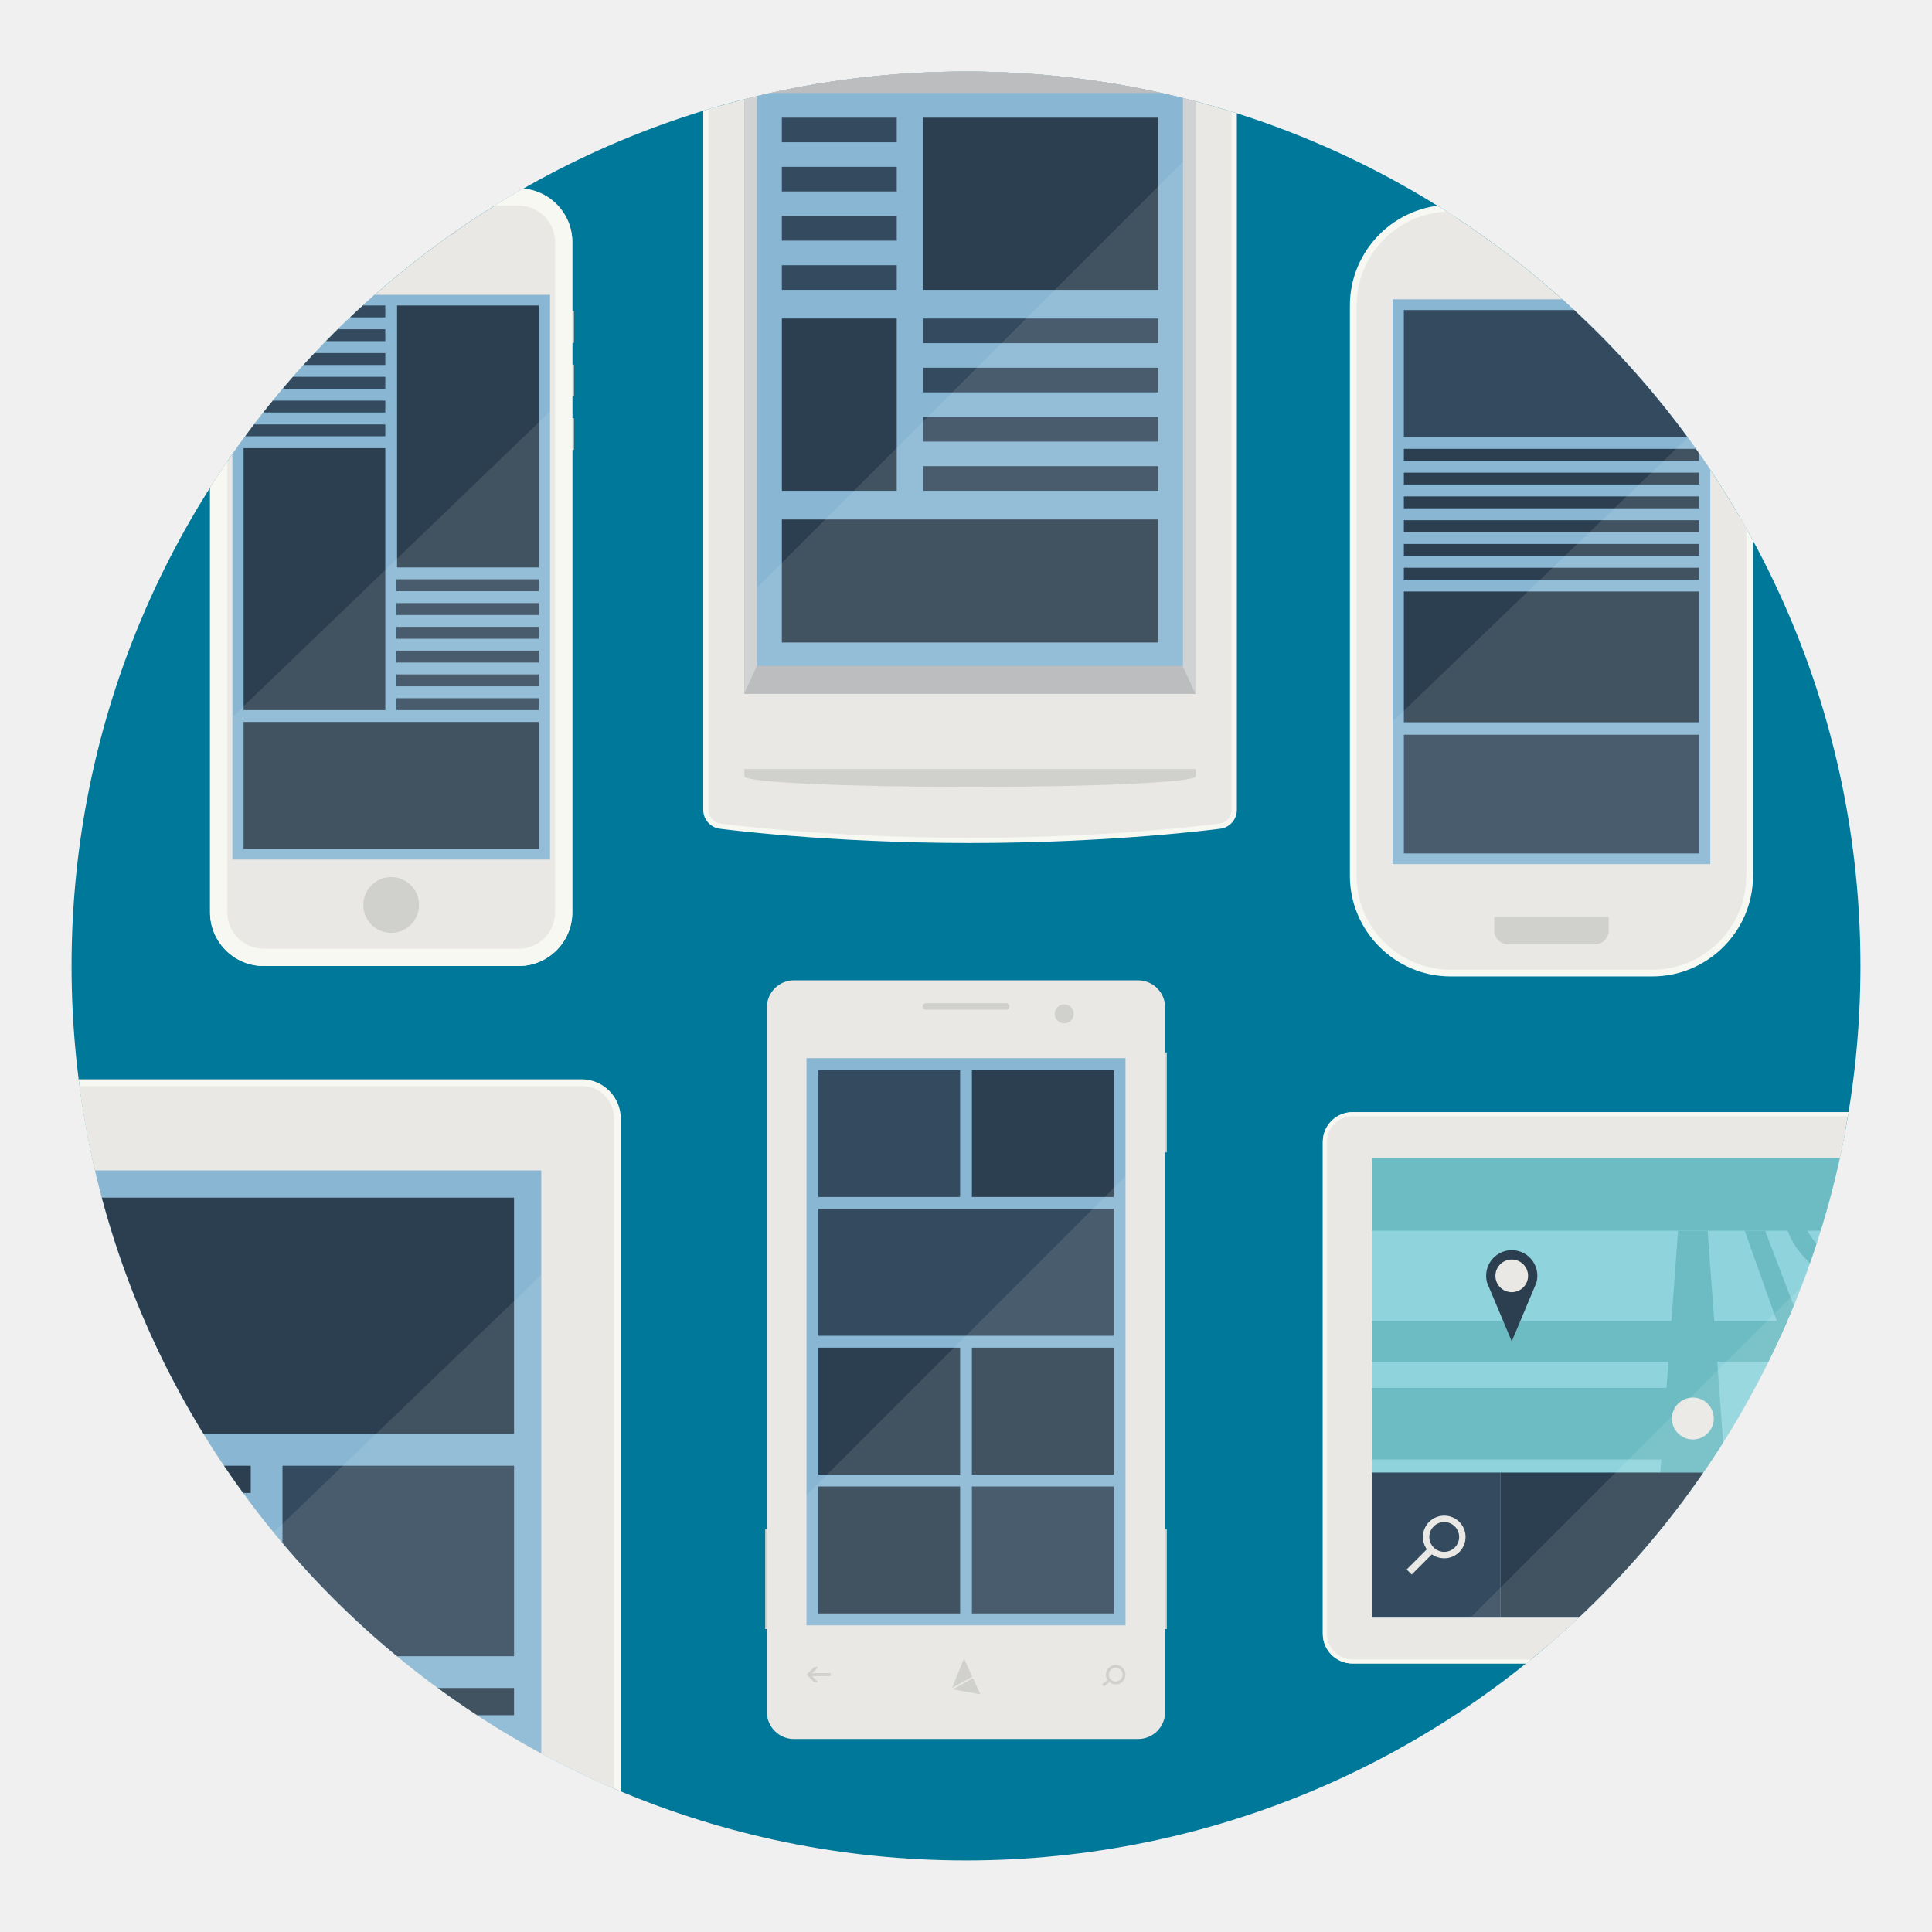
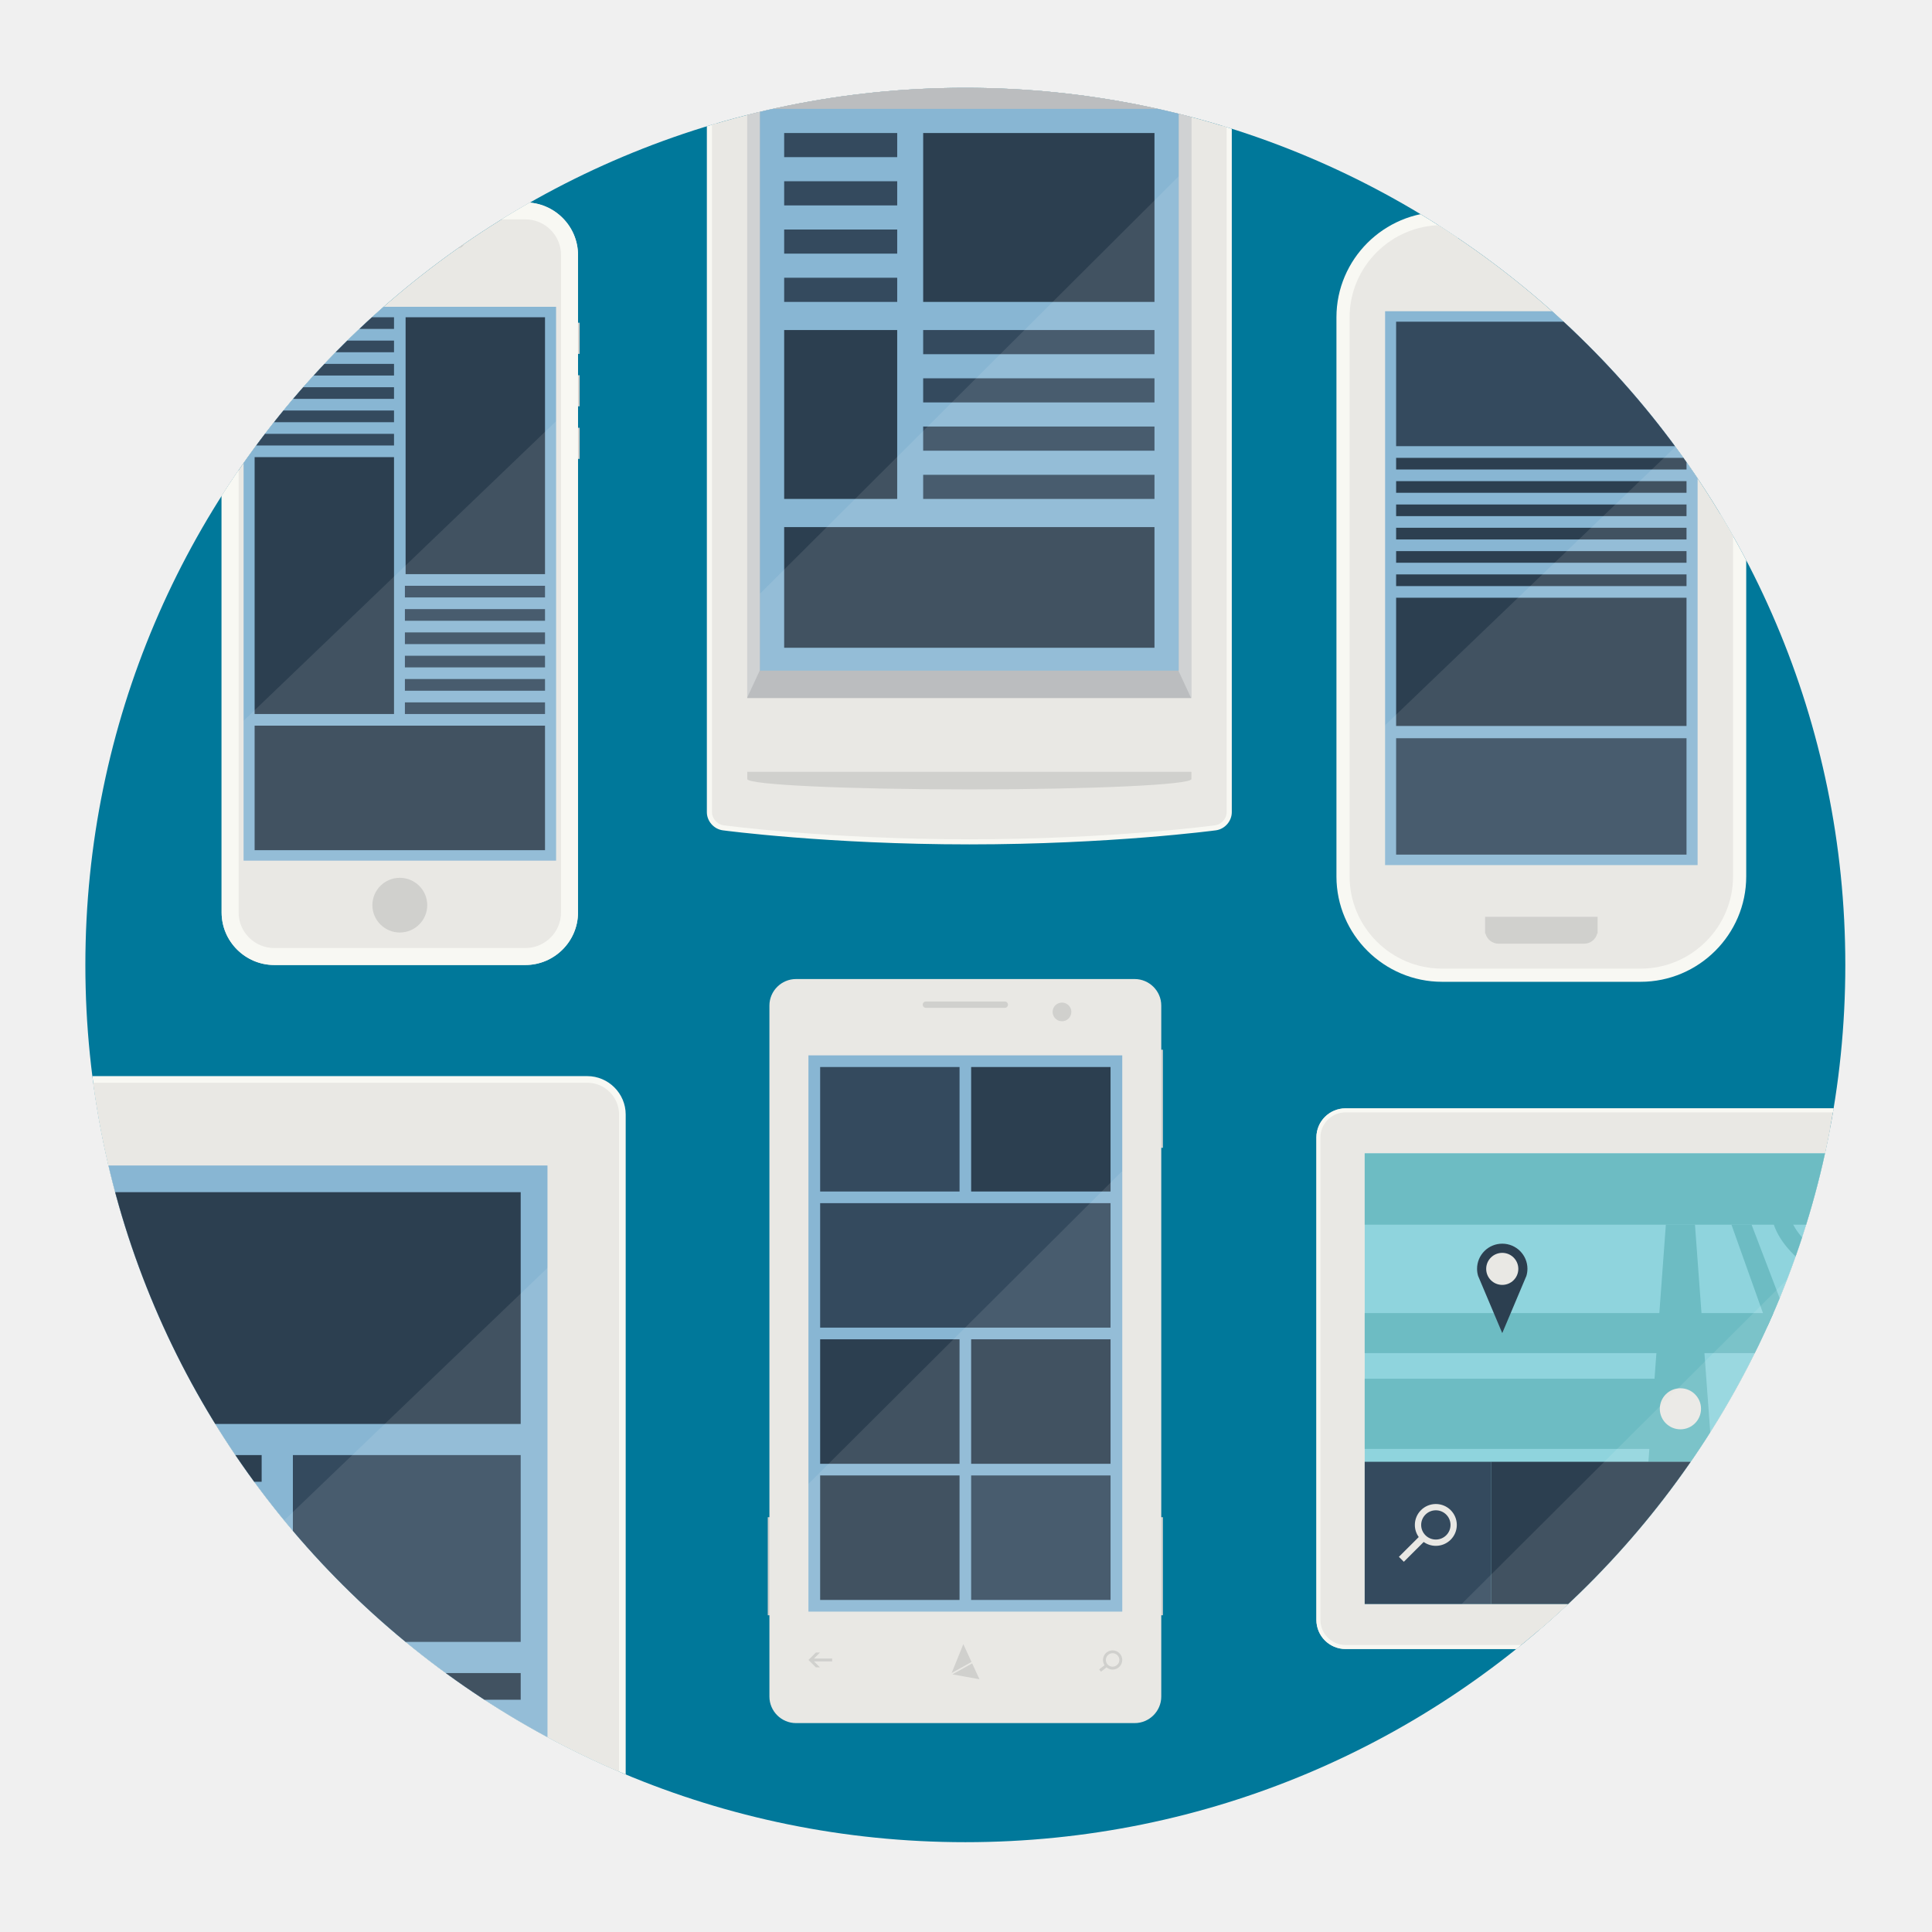
- <svg xmlns="http://www.w3.org/2000/svg" xmlns:xlink="http://www.w3.org/1999/xlink" version="1.1" x="0px" y="0px" viewBox="0 0 432 432" style="enable-background:new 0 0 432 432;" xml:space="preserve">
+ <svg xmlns="http://www.w3.org/2000/svg" xmlns:xlink="http://www.w3.org/1999/xlink" version="1.1" id="Layer_1" x="0px" y="0px" viewBox="-110 -98 220 220" style="enable-background:new -110 -98 220 220;" xml:space="preserve">
  <style type="text/css">
	.st0{fill:#00789A;}
	.st1{fill:#D0D0CD;}
	.st2{fill:#E9E8E4;}
	.st3{fill:#88B6D3;}
	.st4{fill:#344A5E;}
	.st5{fill:#2C3F50;}
- 	.st6{opacity:0.1;fill:#FFFFFF;}
+ 	.st6{opacity:0.1;fill:#FFFFFF;enable-background:new    ;}
	.st7{clip-path:url(#SVGID_2_);}
	.st8{fill:#F8F8F3;}
	.st9{opacity:0.1;}
	.st10{fill:#FFFFFF;}
- 	.st11{fill:none;stroke:#F8F8F3;stroke-width:3;stroke-miterlimit:10;}
- 	.st12{fill:#BBBDBF;}
- 	.st13{fill:none;}
- 	.st14{fill:#D0D2D3;}
- 	.st15{fill:#8FD4DD;}
- 	.st16{fill:#6DBCC3;}
+ 	.st11{clip-path:url(#SVGID_4_);}
+ 	.st12{fill:none;stroke:#F8F8F3;stroke-width:3;stroke-miterlimit:10;}
+ 	.st13{clip-path:url(#SVGID_6_);}
+ 	.st14{clip-path:url(#SVGID_8_);}
+ 	.st15{fill:#BBBDBF;}
+ 	.st16{fill:none;}
+ 	.st17{fill:#D0D2D3;}
+ 	.st18{clip-path:url(#SVGID_10_);}
+ 	.st19{fill:#8FD4DD;}
+ 	.st20{fill:#6DBCC3;}
</style>
  <g id="circle">
-     <circle class="st0" cx="216" cy="216" r="200" />
+     <ellipse class="st0" cx="-0.075" cy="11.886" rx="100.204" ry="99.886" />
  </g>
  <g id="devices">
    <g>
      <g>
-         <rect x="260.152" y="235.315" class="st1" width="0.755" height="22.369" />
-       </g>
-       <g>
-         <rect x="260.152" y="341.903" class="st1" width="0.755" height="22.361" />
-       </g>
-       <g>
-         <rect x="171.093" y="341.903" class="st1" width="0.759" height="22.361" />
-       </g>
-       <g>
-         <path class="st2" d="M260.528,382.805c0,3.321-2.721,6.043-6.043,6.043h-76.965     c-3.326,0-6.047-2.722-6.047-6.043V225.246c0-3.32,2.721-6.044,6.047-6.044     h76.965c3.322,0,6.043,2.724,6.043,6.044V382.805z" />
-       </g>
-       <g>
-         <rect x="180.34" y="236.603" class="st3" width="71.322" height="126.823" />
-       </g>
-       <g>
-         <path class="st1" d="M240.092,226.692c0,1.179-0.956,2.134-2.129,2.134     c-1.175,0-2.129-0.955-2.129-2.134c0-1.17,0.954-2.125,2.129-2.125     C239.136,224.567,240.092,225.522,240.092,226.692z" />
-       </g>
-       <g>
-         <path class="st1" d="M224.965,225.768h-17.932c-0.401,0-0.721-0.326-0.721-0.723     c0-0.398,0.319-0.727,0.721-0.727h17.932c0.4,0,0.727,0.329,0.727,0.727     C225.692,225.442,225.366,225.768,224.965,225.768z" />
-       </g>
-       <g>
-         <polygon class="st1" points="185.733,374.121 181.601,374.121 182.952,372.767 182.939,372.754      182.038,372.754 180.34,374.45 182.024,376.136 182.952,376.136 181.601,374.781      185.733,374.781    " />
-       </g>
-       <rect x="217.319" y="332.384" class="st4" width="31.684" height="28.384" />
-       <rect x="183.002" y="332.384" class="st5" width="31.682" height="28.384" />
-       <rect x="183.002" y="301.342" class="st5" width="31.682" height="28.384" />
-       <rect x="217.319" y="301.342" class="st5" width="31.684" height="28.384" />
-       <rect x="183.002" y="270.302" class="st4" width="66" height="28.381" />
-       <polygon class="st4" points="211.381,239.263 183.002,239.263 183.002,267.643 211.381,267.643     214.684,267.643 214.684,239.263   " />
-       <rect x="217.319" y="239.263" class="st5" width="31.684" height="28.381" />
+         <rect x="22.046" y="21.533" class="st1" width="0.378" height="11.172" />
+       </g>
+       <g>
+         <rect x="22.046" y="74.766" class="st1" width="0.378" height="11.168" />
+       </g>
+       <g>
+         <rect x="-22.574" y="74.766" class="st1" width="0.38" height="11.168" />
+       </g>
+       <g>
+         <path class="st2" d="M22.234,95.194c0,1.659-1.363,3.018-3.028,3.018h-38.561     c-1.666,0-3.03-1.359-3.03-3.018V16.504c0-1.658,1.363-3.019,3.03-3.019     h38.561c1.664,0,3.028,1.36,3.028,3.019V95.194z" />
+       </g>
+       <g>
+         <rect x="-17.941" y="22.176" class="st3" width="35.734" height="63.339" />
+       </g>
+       <g>
+         <path class="st1" d="M11.996,17.226c0,0.589-0.479,1.066-1.067,1.066     c-0.589,0-1.067-0.477-1.067-1.066c0-0.584,0.478-1.061,1.067-1.061     C11.517,16.165,11.996,16.642,11.996,17.226z" />
+       </g>
+       <g>
+         <path class="st1" d="M4.417,16.765h-8.984c-0.201,0-0.361-0.163-0.361-0.361     c0-0.199,0.16-0.363,0.361-0.363h8.984c0.201,0,0.364,0.164,0.364,0.363     C4.781,16.602,4.617,16.765,4.417,16.765z" />
+       </g>
+       <g>
+         <polygon class="st1" points="-15.24,90.857 -17.31,90.857 -16.633,90.18 -16.639,90.174      -17.091,90.174 -17.941,91.021 -17.098,91.863 -16.633,91.863 -17.31,91.186      -15.24,91.186    " />
+       </g>
+       <rect x="0.586" y="70.012" class="st4" width="15.874" height="14.176" />
+       <rect x="-16.608" y="70.012" class="st5" width="15.873" height="14.176" />
+       <rect x="-16.608" y="54.508" class="st5" width="15.873" height="14.176" />
+       <rect x="0.586" y="54.508" class="st5" width="15.874" height="14.176" />
+       <rect x="-16.608" y="39.006" class="st4" width="33.067" height="14.174" />
+       <polygon class="st4" points="-2.389,23.504 -16.608,23.504 -16.608,37.679 -2.389,37.679     -0.734,37.679 -0.734,23.504   " />
+       <rect x="0.586" y="23.504" class="st5" width="15.874" height="14.174" />
      <g>
        <g>
-           <path class="st1" d="M249.465,372.263c-1.205,0-2.186,0.979-2.186,2.188      c0,0.443,0.133,0.857,0.359,1.203l-1.221,0.948l0.406,0.52l1.266-0.985      c0.377,0.312,0.85,0.51,1.375,0.51c1.214,0,2.197-0.985,2.197-2.195      C251.663,373.242,250.679,372.263,249.465,372.263z M249.465,375.985      c-0.84,0-1.53-0.688-1.53-1.535c0-0.842,0.69-1.537,1.53-1.537      c0.848,0,1.54,0.695,1.54,1.537      C251.005,375.298,250.313,375.985,249.465,375.985z" />
-         </g>
-       </g>
-       <g>
-         <polygon class="st1" points="213.065,377.733 219.211,378.85 217.551,375.235    " />
-         <polygon class="st1" points="217.399,374.906 215.543,370.843 212.895,377.421    " />
-       </g>
-       <polygon class="st6" points="180.339,334.296 180.339,363.427 251.662,363.427 251.662,262.974       " />
+           <path class="st1" d="M16.692,89.929c-0.604,0-1.095,0.489-1.095,1.093      c0,0.221,0.067,0.428,0.18,0.601l-0.612,0.474l0.204,0.259l0.634-0.492      c0.189,0.156,0.426,0.255,0.689,0.255c0.608,0,1.101-0.492,1.101-1.096      C17.793,90.418,17.3,89.929,16.692,89.929z M16.692,91.788      c-0.421,0-0.767-0.343-0.767-0.767c0-0.42,0.346-0.768,0.767-0.768      c0.425,0,0.772,0.347,0.772,0.768C17.463,91.444,17.116,91.788,16.692,91.788z" />
+         </g>
+       </g>
+       <g>
+         <polygon class="st1" points="-1.546,92.661 1.534,93.219 0.702,91.413    " />
+         <polygon class="st1" points="0.626,91.249 -0.304,89.219 -1.631,92.505    " />
+       </g>
+       <polygon class="st6" points="-17.942,70.967 -17.942,85.516 17.792,85.516 17.792,35.346   " />
    </g>
  </g>
  <g id="clipping_mask">
    <g>
-       <defs>
-         <circle id="SVGID_1_" cx="216" cy="216" r="200" />
-       </defs>
-       <clipPath id="SVGID_2_">
-         <use xlink:href="#SVGID_1_" style="overflow:visible;" />
-       </clipPath>
-       <g class="st7">
-         <g>
-           <rect x="127.593" y="69.562" class="st1" width="0.748" height="7.101" />
-         </g>
-         <g>
-           <rect x="127.593" y="81.535" class="st1" width="0.748" height="7.095" />
-         </g>
-         <g>
-           <rect x="127.593" y="93.509" class="st1" width="0.748" height="7.095" />
-         </g>
-         <g>
-           <path class="st2" d="M127.967,204.029c0,6.583-5.388,11.971-11.97,11.971H58.942      c-6.586,0-11.974-5.388-11.974-11.971V54.104c0-6.585,5.388-11.97,11.974-11.97      h57.055c6.582,0,11.97,5.385,11.97,11.97V204.029z" />
-         </g>
-         <g>
-           <path class="st8" d="M115.997,45.995c4.473,0,8.109,3.641,8.109,8.109v149.925      c0,4.469-3.637,8.102-8.109,8.102H58.942c-4.473,0-8.109-3.633-8.109-8.102      V54.104c0-4.469,3.637-8.109,8.109-8.109H115.997L115.997,45.995z M115.997,42.135      H58.942c-6.586,0-11.974,5.385-11.974,11.97v149.925      C46.969,210.612,52.356,216,58.942,216h57.055c6.582,0,11.97-5.388,11.97-11.971      V54.104C127.967,47.52,122.579,42.135,115.997,42.135L115.997,42.135z" />
-         </g>
-         <g>
-           <path class="st1" d="M102.171,51.108c0,0.799-0.642,1.437-1.437,1.437      c-0.791,0-1.436-0.638-1.436-1.437c0-0.787,0.645-1.432,1.436-1.432      C101.529,49.677,102.171,50.321,102.171,51.108z" />
-         </g>
-         <g>
-           <path class="st1" d="M96.347,52.01H78.589c-0.494,0-0.894-0.403-0.894-0.901      c0-0.49,0.399-0.895,0.894-0.895h17.758c0.498,0,0.896,0.404,0.896,0.895      C97.243,51.606,96.845,52.01,96.347,52.01z" />
-         </g>
-         <path class="st1" d="M87.468,196.119c-3.436,0-6.233,2.798-6.233,6.236     c0,3.439,2.798,6.234,6.233,6.234c3.438,0,6.233-2.795,6.233-6.234     C93.701,198.917,90.906,196.119,87.468,196.119z" />
-         <g>
-           <g>
-             <rect x="51.961" y="65.927" class="st3" width="71.021" height="126.277" />
-             <rect x="54.468" y="161.434" class="st5" width="66" height="28.385" />
-             <rect x="54.468" y="100.212" class="st5" width="31.682" height="58.564" />
-             <rect x="88.784" y="68.313" class="st5" width="31.684" height="58.564" />
-             <rect x="88.625" y="156.118" class="st4" width="31.843" height="2.658" />
-             <rect x="88.625" y="150.802" class="st4" width="31.843" height="2.658" />
-             <rect x="88.625" y="145.485" class="st4" width="31.843" height="2.658" />
-             <rect x="88.625" y="140.169" class="st4" width="31.843" height="2.658" />
-             <rect x="88.625" y="134.853" class="st4" width="31.843" height="2.658" />
-             <rect x="88.625" y="129.536" class="st4" width="31.843" height="2.658" />
-             <g>
-               <rect x="54.468" y="94.896" class="st4" width="31.682" height="2.658" />
-               <rect x="54.468" y="89.579" class="st4" width="31.682" height="2.658" />
-               <rect x="54.468" y="84.263" class="st4" width="31.682" height="2.658" />
-               <rect x="54.468" y="78.946" class="st4" width="31.682" height="2.658" />
-               <rect x="54.468" y="73.63" class="st4" width="31.682" height="2.658" />
-               <rect x="54.468" y="68.313" class="st4" width="31.682" height="2.658" />
-             </g>
+       <g>
+         <defs>
+           <ellipse id="SVGID_1_" cx="-0.075" cy="11.886" rx="100.204" ry="99.886" />
+         </defs>
+         <clipPath id="SVGID_2_">
+           <use xlink:href="#SVGID_1_" style="overflow:visible;" />
+         </clipPath>
+         <g class="st7">
+           <g>
+             <rect x="-44.369" y="-61.25" class="st1" width="0.375" height="3.547" />
+           </g>
+           <g>
+             <rect x="-44.369" y="-55.27" class="st1" width="0.375" height="3.543" />
+           </g>
+           <g>
+             <rect x="-44.369" y="-49.29" class="st1" width="0.375" height="3.543" />
+           </g>
+           <g>
+             <path class="st2" d="M-44.182,5.908c0,3.288-2.699,5.979-5.997,5.979h-28.586       c-3.3,0-5.999-2.691-5.999-5.979v-74.877c0-3.289,2.699-5.978,5.999-5.978       h28.586c3.298,0,5.997,2.689,5.997,5.978V5.908z" />
+           </g>
+           <g>
+             <path class="st8" d="M-50.179-73.02c2.241,0,4.063,1.818,4.063,4.05V5.908       c0,2.232-1.822,4.046-4.063,4.046h-28.586c-2.241,0-4.063-1.814-4.063-4.046       v-74.877c0-2.232,1.822-4.05,4.063-4.05H-50.179L-50.179-73.02z M-50.179-74.948       h-28.586c-3.3,0-5.999,2.689-5.999,5.978V5.908       c0,3.288,2.699,5.979,5.999,5.979h28.586c3.298,0,5.997-2.691,5.997-5.979       v-74.877C-44.182-72.258-46.881-74.948-50.179-74.948L-50.179-74.948z" />
+           </g>
+           <g>
+             <path class="st1" d="M-57.106-70.466c0,0.399-0.321,0.717-0.72,0.717       c-0.396,0-0.719-0.318-0.719-0.717c0-0.393,0.323-0.715,0.719-0.715       C-57.427-71.181-57.106-70.859-57.106-70.466z" />
+           </g>
+           <g>
+             <path class="st1" d="M-60.024-70.016h-8.897c-0.248,0-0.448-0.201-0.448-0.45       c0-0.245,0.2-0.447,0.448-0.447h8.897c0.25,0,0.449,0.202,0.449,0.447       C-59.575-70.217-59.774-70.016-60.024-70.016z" />
+           </g>
+           <path class="st1" d="M-64.473,1.957c-1.721,0-3.123,1.397-3.123,3.115      c0,1.718,1.402,3.114,3.123,3.114c1.723,0,3.123-1.396,3.123-3.114      C-61.349,3.354-62.75,1.957-64.473,1.957z" />
+           <g>
+             <g>
+               <rect x="-82.262" y="-63.065" class="st3" width="35.583" height="63.067" />
+               <rect x="-81.006" y="-15.366" class="st5" width="33.067" height="14.176" />
+               <rect x="-81.006" y="-45.942" class="st5" width="15.873" height="29.249" />
+               <rect x="-63.813" y="-61.873" class="st5" width="15.874" height="29.249" />
+               <rect x="-63.893" y="-18.021" class="st4" width="15.954" height="1.328" />
+               <rect x="-63.893" y="-20.676" class="st4" width="15.954" height="1.328" />
+               <rect x="-63.893" y="-23.331" class="st4" width="15.954" height="1.328" />
+               <rect x="-63.893" y="-25.986" class="st4" width="15.954" height="1.328" />
+               <rect x="-63.893" y="-28.641" class="st4" width="15.954" height="1.328" />
+               <rect x="-63.893" y="-31.297" class="st4" width="15.954" height="1.328" />
+               <g>
+                 <rect x="-81.006" y="-48.597" class="st4" width="15.873" height="1.328" />
+                 <rect x="-81.006" y="-51.252" class="st4" width="15.873" height="1.328" />
+                 <rect x="-81.006" y="-53.908" class="st4" width="15.873" height="1.328" />
+                 <rect x="-81.006" y="-56.563" class="st4" width="15.873" height="1.328" />
+                 <rect x="-81.006" y="-59.218" class="st4" width="15.873" height="1.328" />
+                 <rect x="-81.006" y="-61.873" class="st4" width="15.873" height="1.328" />
+               </g>
+             </g>
+             <g class="st9">
+               <g>
+                 <polygon class="st10" points="-46.679,0.002 -46.679,-50.037 -82.262,-15.921 -82.262,0.002                 " />
+               </g>
+             </g>
+           </g>
+         </g>
+       </g>
+       <g>
+         <defs>
+           <ellipse id="SVGID_3_" cx="-0.075" cy="11.886" rx="100.204" ry="99.886" />
+         </defs>
+         <clipPath id="SVGID_4_">
+           <use xlink:href="#SVGID_3_" style="overflow:visible;" />
+         </clipPath>
+         <g class="st11">
+           <path class="st12" d="M87.345,1.808c0,5.771-4.735,10.491-10.523,10.491H54.211      c-5.791,0-10.528-4.72-10.528-10.491v-63.683c0-5.771,4.737-10.491,10.528-10.491      h22.611c5.788,0,10.523,4.721,10.523,10.491V1.808z" />
+           <path class="st2" d="M87.345,1.808c0,5.771-4.735,10.491-10.523,10.491H54.211      c-5.791,0-10.528-4.72-10.528-10.491v-63.683c0-5.771,4.737-10.491,10.528-10.491      h22.611c5.788,0,10.523,4.721,10.523,10.491V1.808z" />
+           <path class="st1" d="M70.387,9.46h-9.744c-0.706,0-1.324-0.487-1.493-1.166h-0.042      V6.4h12.814v1.895h-0.043C71.713,8.973,71.096,9.46,70.387,9.46z" />
+           <path class="st1" d="M59.255,8.149h0.015l0.011,0.058      c0.132,0.641,0.704,1.106,1.363,1.106h9.744c0.659,0,1.231-0.465,1.36-1.106      l0.013-0.058h0.018V6.545H59.255V8.149z" />
+           <g>
+             <path class="st1" d="M71.832-69.452h-12.633c-0.242,0-0.438-0.196-0.438-0.438       c0-0.241,0.197-0.437,0.438-0.437h12.633c0.239,0,0.438,0.196,0.438,0.437       C72.27-69.647,72.071-69.452,71.832-69.452z" />
+           </g>
+           <g>
+             <rect x="47.723" y="-62.562" class="st3" width="35.583" height="63.067" />
+             <rect x="48.978" y="-61.369" class="st4" width="33.068" height="14.175" />
+             <rect x="48.979" y="-13.939" class="st4" width="33.067" height="13.253" />
+             <rect x="48.979" y="-29.935" class="st5" width="33.067" height="14.603" />
+             <g>
+               <rect x="48.979" y="-32.59" class="st5" width="33.067" height="1.328" />
+               <rect x="48.979" y="-35.245" class="st5" width="33.067" height="1.328" />
+               <rect x="48.979" y="-37.9" class="st5" width="33.067" height="1.328" />
+               <rect x="48.979" y="-40.556" class="st5" width="33.067" height="1.328" />
+               <rect x="48.979" y="-43.211" class="st5" width="33.067" height="1.328" />
+               <rect x="48.979" y="-45.866" class="st5" width="33.067" height="1.328" />
+             </g>
+             <g class="st9">
+               <g>
+                 <polygon class="st10" points="83.304,0.505 83.304,-49.534 47.721,-15.417 47.721,0.505                 " />
+               </g>
+             </g>
+           </g>
+         </g>
+       </g>
+       <g>
+         <defs>
+           <ellipse id="SVGID_5_" cx="-0.075" cy="11.886" rx="100.204" ry="99.886" />
+         </defs>
+         <clipPath id="SVGID_6_">
+           <use xlink:href="#SVGID_5_" style="overflow:visible;" />
+         </clipPath>
+         <g class="st13">
+           <path class="st8" d="M-43.137,24.538h-70.582c-2.413,0-4.388,1.968-4.388,4.373v93.721      c0,2.404,1.974,4.372,4.388,4.372h70.582c2.413,0,4.386-1.968,4.386-4.372      V28.912C-38.751,26.507-40.724,24.538-43.137,24.538z" />
+           <path class="st2" d="M-39.504,28.912c0-1.997-1.629-3.621-3.633-3.621h-70.582      c-2.004,0-3.632,1.624-3.632,3.621v93.721c0,1.995,1.628,3.618,3.632,3.618h70.582      c2.004,0,3.633-1.623,3.633-3.618C-39.504,122.633-39.504,28.912-39.504,28.912z" />
+           <rect x="-109.196" y="34.718" class="st3" width="61.538" height="82.107" />
+           <path class="st1" d="M-78.427,119.177c-1.456,0-2.64,1.179-2.64,2.63      c0,1.452,1.185,2.63,2.64,2.63c1.456,0,2.638-1.178,2.638-2.63      C-75.789,120.356-76.972,119.177-78.427,119.177z" />
+           <g>
+             <rect x="-76.65" y="104.67" class="st5" width="25.942" height="3.038" />
+             <rect x="-76.65" y="110.747" class="st5" width="25.942" height="3.038" />
+             <rect x="-76.65" y="98.59" class="st5" width="25.942" height="3.039" />
+             <rect x="-76.65" y="92.514" class="st5" width="25.942" height="3.038" />
+             <rect x="-106.147" y="79.85" class="st5" width="25.942" height="3.038" />
+             <rect x="-106.147" y="85.927" class="st5" width="25.942" height="3.04" />
+             <rect x="-106.147" y="73.772" class="st5" width="25.942" height="3.04" />
+             <rect x="-106.147" y="67.695" class="st5" width="25.942" height="3.038" />
+             <polygon class="st4" points="-76.649,78.331 -76.649,88.967 -50.708,88.967 -50.708,67.695        -76.649,67.695      " />
+             <polygon class="st4" points="-80.206,113.785 -80.206,103.149 -80.206,92.514        -106.147,92.514 -106.147,113.785      " />
+             <rect x="-106.147" y="37.756" class="st5" width="55.439" height="26.393" />
          </g>
          <g class="st9">
            <g>
-               <polygon class="st10" points="122.982,192.204 122.982,92.013 51.961,160.323         51.961,192.204       " />
-             </g>
-           </g>
-         </g>
-       </g>
-       <g class="st7">
-         <path class="st11" d="M390.484,195.821c0,11.555-9.451,21.006-21.004,21.006h-45.13     c-11.559,0-21.013-9.451-21.013-21.006V68.311c0-11.555,9.454-21.007,21.013-21.007     h45.13c11.553,0,21.004,9.452,21.004,21.007V195.821z" />
-         <path class="st2" d="M390.484,195.821c0,11.555-9.451,21.006-21.004,21.006h-45.13     c-11.559,0-21.013-9.451-21.013-21.006V68.311c0-11.555,9.454-21.007,21.013-21.007     h45.13c11.553,0,21.004,9.452,21.004,21.007V195.821z" />
-         <path class="st1" d="M356.638,211.143h-19.448c-1.409,0-2.643-0.975-2.979-2.334h-0.084     v-3.794h25.576v3.794h-0.086C359.284,210.168,358.052,211.143,356.638,211.143z" />
-         <path class="st1" d="M334.418,208.517h0.03l0.022,0.115     c0.264,1.284,1.404,2.215,2.72,2.215h19.448c1.314,0,2.457-0.931,2.715-2.215     l0.025-0.115h0.035v-3.211h-24.995V208.517z" />
-         <g>
-           <path class="st1" d="M359.52,53.139h-25.215c-0.483,0-0.875-0.392-0.875-0.877      c0-0.482,0.392-0.875,0.875-0.875h25.215c0.478,0,0.875,0.393,0.875,0.875      C360.395,52.747,359.998,53.139,359.52,53.139z" />
-         </g>
-         <g>
-           <rect x="311.4" y="66.935" class="st3" width="71.021" height="126.277" />
-           <rect x="313.905" y="69.322" class="st4" width="66.001" height="28.383" />
-           <rect x="313.907" y="164.29" class="st4" width="66" height="26.537" />
-           <rect x="313.907" y="132.263" class="st5" width="66" height="29.24" />
-           <g>
-             <rect x="313.907" y="126.946" class="st5" width="66" height="2.658" />
-             <rect x="313.907" y="121.63" class="st5" width="66" height="2.658" />
-             <rect x="313.907" y="116.313" class="st5" width="66" height="2.658" />
-             <rect x="313.907" y="110.997" class="st5" width="66" height="2.658" />
-             <rect x="313.907" y="105.681" class="st5" width="66" height="2.658" />
-             <rect x="313.907" y="100.364" class="st5" width="66" height="2.658" />
-           </g>
-           <g class="st9">
-             <g>
-               <polygon class="st10" points="382.418,193.212 382.418,93.02 311.396,161.331         311.396,193.212       " />
-             </g>
-           </g>
-         </g>
-       </g>
-       <g class="st7">
-         <path class="st8" d="M130.052,241.333H-10.824c-4.817,0-8.757,3.941-8.757,8.757v187.656     c0,4.814,3.94,8.754,8.757,8.754h140.875c4.815,0,8.754-3.94,8.754-8.754     v-187.656C138.806,245.274,134.867,241.333,130.052,241.333z" />
-         <path class="st2" d="M137.303,250.09c0-3.999-3.252-7.25-7.251-7.25H-10.824     c-4,0-7.249,3.251-7.249,7.25v187.656c0,3.994,3.249,7.244,7.249,7.244h140.875     c3.999,0,7.251-3.25,7.251-7.244V250.09z" />
-         <rect x="-1.797" y="261.716" class="st3" width="122.825" height="164.4" />
-         <path class="st1" d="M59.615,430.826c-2.905,0-5.27,2.36-5.27,5.266     c0,2.907,2.364,5.267,5.27,5.267c2.905,0,5.266-2.359,5.266-5.267     C64.881,433.186,62.521,430.826,59.615,430.826z" />
-         <g>
-           <rect x="63.162" y="401.778" class="st5" width="51.779" height="6.083" />
-           <rect x="63.162" y="413.947" class="st5" width="51.779" height="6.083" />
-           <rect x="63.162" y="389.605" class="st5" width="51.779" height="6.085" />
-           <rect x="63.162" y="377.439" class="st5" width="51.779" height="6.082" />
-           <rect x="4.289" y="352.082" class="st5" width="51.777" height="6.083" />
-           <rect x="4.289" y="364.25" class="st5" width="51.777" height="6.088" />
-           <rect x="4.289" y="339.913" class="st5" width="51.777" height="6.087" />
-           <rect x="4.289" y="327.744" class="st5" width="51.777" height="6.084" />
-           <polygon class="st4" points="63.164,349.04 63.164,370.338 114.941,370.338 114.941,327.744       63.164,327.744     " />
-           <polygon class="st4" points="56.065,420.03 56.065,398.733 56.065,377.439 4.289,377.439       4.289,420.03     " />
-           <rect x="4.289" y="267.799" class="st5" width="110.652" height="52.847" />
-         </g>
-         <g class="st9">
-           <g>
-             <polygon class="st10" points="121.059,426.116 121.059,285.031 -1.828,403.228 -1.828,426.116             " />
-           </g>
-         </g>
-       </g>
-       <g class="st7">
-         <g>
-           <path class="st8" d="M216.908,188.499c-32.009,0-55.803-3.175-56.039-3.207      c-2.028-0.275-3.617-2.093-3.617-4.136V5.82c0-2.093,1.703-3.794,3.797-3.794      h111.719c2.091,0,3.792,1.701,3.792,3.794V181.157      c0,2.043-1.586,3.86-3.611,4.136C272.71,185.325,248.919,188.499,216.908,188.499      z M161.049,4.352c-0.811,0-1.47,0.658-1.47,1.468V181.157      c0,0.859,0.749,1.715,1.602,1.831c0.234,0.031,23.885,3.185,55.727,3.185      c31.855,0,55.492-3.154,55.727-3.185c0.851-0.116,1.599-0.972,1.599-1.831      V5.82c0-0.81-0.658-1.468-1.466-1.468H161.049z" />
-         </g>
-         <g>
-           <path class="st2" d="M161.049,3.189c-1.447,0-2.633,1.184-2.633,2.631V181.157      c0,1.446,1.174,2.788,2.608,2.983c0,0,23.583,3.196,55.884,3.196      c32.303,0,55.883-3.196,55.883-3.196c1.432-0.195,2.605-1.537,2.605-2.983      V5.82c0-1.447-1.181-2.631-2.629-2.631H161.049z" />
-         </g>
-         <g>
-           <rect x="166.435" y="14.561" class="st12" width="100.876" height="140.572" />
-         </g>
-         <g>
-           <polygon class="st2" points="267.381,155.275 267.311,155.133 166.435,155.133 166.435,171.956       267.381,171.956     " />
-         </g>
-         <g>
-           <path class="st1" d="M166.435,171.956v1.643c0,1.308,22.597,2.365,50.473,2.365      s50.473-1.058,50.473-2.365v-1.643H166.435z" />
-         </g>
-         <g>
-           <polygon class="st13" points="166.37,155.133 166.435,155.133 166.435,154.99     " />
-         </g>
-         <g>
-           <polygon class="st12" points="264.421,20.804 267.311,14.561 166.435,14.561 169.325,20.804           " />
-         </g>
-         <g>
-           <polygon class="st12" points="264.421,148.888 169.325,148.888 169.325,148.748 166.435,154.99       166.435,155.133 267.311,155.133     " />
-         </g>
-         <g>
-           <g>
-             <polygon class="st14" points="166.435,20.804 166.435,154.99 169.325,148.748        169.325,20.804 166.435,14.561      " />
-           </g>
-           <g>
-             <polygon class="st14" points="267.311,14.561 264.421,20.804 264.487,20.804 264.487,148.888        264.421,148.888 267.311,155.133 267.381,155.133 267.381,20.804 267.381,14.561      " />
-           </g>
-         </g>
-         <g>
-           <polygon class="st3" points="264.421,20.804 169.325,20.804 169.325,148.748 169.325,148.888       264.421,148.888 264.487,148.888 264.487,20.804     " />
-         </g>
-         <g>
-           <g>
-             <rect x="206.415" y="82.235" class="st4" width="52.572" height="5.499" />
-           </g>
-           <g>
-             <rect x="206.415" y="71.23" class="st4" width="52.572" height="5.504" />
-           </g>
-           <g>
-             <rect x="206.415" y="93.233" class="st4" width="52.572" height="5.503" />
-           </g>
-           <g>
-             <rect x="206.415" y="104.237" class="st4" width="52.572" height="5.499" />
-           </g>
-           <g>
-             <polygon class="st5" points="206.417,26.307 206.417,45.56 206.417,64.812 258.987,64.812        258.987,26.307      " />
-           </g>
-           <g>
-             <rect x="174.825" y="48.308" class="st4" width="25.689" height="5.499" />
-           </g>
-           <g>
-             <rect x="174.825" y="59.308" class="st4" width="25.689" height="5.504" />
-           </g>
-           <g>
-             <rect x="174.825" y="37.307" class="st4" width="25.689" height="5.503" />
-           </g>
-           <g>
-             <rect x="174.825" y="26.306" class="st4" width="25.689" height="5.499" />
-           </g>
-           <g>
-             <polygon class="st5" points="200.513,109.736 200.513,90.482 200.513,71.231 174.825,71.231        174.825,109.736      " />
-           </g>
-           <g>
-             <rect x="174.825" y="116.155" class="st5" width="84.162" height="27.509" />
-           </g>
-         </g>
-         <polygon class="st6" points="169.325,131.338 169.325,148.748 169.325,148.888 264.421,148.888      264.487,148.888 264.487,36.175    " />
-       </g>
-       <g class="st7">
-         <g>
-           <path class="st2" d="M454.63,248.683H302.415c-3.655,0-6.629,2.975-6.629,6.632v110.016      c0,3.655,2.974,6.63,6.629,6.63h152.215c3.654,0,6.632-2.975,6.632-6.63      V255.314C461.262,251.657,458.284,248.683,454.63,248.683z" />
-           <path class="st8" d="M454.63,249.6c3.151,0,5.715,2.564,5.715,5.715v110.016      c0,3.15-2.564,5.713-5.715,5.713H302.415c-3.15,0-5.711-2.562-5.711-5.713      V255.314c0-3.151,2.562-5.715,5.711-5.715H454.63L454.63,249.6z       M454.63,248.683H302.415c-3.655,0-6.629,2.975-6.629,6.632v110.016      c0,3.655,2.974,6.63,6.629,6.63h152.215c3.654,0,6.632-2.975,6.632-6.63      V255.314C461.262,251.657,458.284,248.683,454.63,248.683L454.63,248.683z" />
-           <path class="st2" d="M302.415,252.902c-1.327,0-2.413,1.083-2.413,2.412v110.016      c0,1.328,1.085,2.41,2.413,2.41h152.215c1.327,0,2.407-1.082,2.407-2.41      V255.314c0-1.329-1.08-2.412-2.407-2.412H302.415z" />
-         </g>
-         <g>
-           <rect x="306.767" y="258.944" class="st2" width="143.509" height="102.753" />
-           <rect x="306.767" y="258.944" class="st15" width="143.509" height="102.753" />
-           <g>
-             <path class="st16" d="M450.276,291.214h-23.445c-6.031,0-12.284-1.871-17.611-5.271       c-5.045-3.217-8.566-7.362-9.658-11.37l3.936-1.069       c0.814,2.995,3.773,6.363,7.917,9.006c4.678,2.986,10.15,4.627,15.417,4.627       h23.445V291.214z" />
-           </g>
-           <g>
-             <rect x="306.767" y="310.324" class="st16" width="66.728" height="16.009" />
-           </g>
-           <g>
-             <polygon class="st16" points="385.798,329.266 371.246,329.266 375.21,275.207        381.83,275.207      " />
-           </g>
-           <rect x="306.767" y="258.944" class="st16" width="143.509" height="16.263" />
-           <g>
-             <rect x="306.767" y="295.369" class="st16" width="143.509" height="9.122" />
-           </g>
-           <rect x="306.767" y="329.266" class="st4" width="28.704" height="32.432" />
-           <rect x="335.472" y="329.266" class="st5" width="57.398" height="32.432" />
-           <rect x="392.87" y="329.266" class="st4" width="57.406" height="32.432" />
-           <path class="st2" d="M322.935,338.898c-2.634,0-4.77,2.135-4.77,4.769      c0,1.028,0.328,1.982,0.882,2.761l-4.513,4.512l1.126,1.127l4.513-4.515      c0.779,0.555,1.73,0.882,2.761,0.882c2.634,0,4.767-2.134,4.767-4.767      C327.702,341.033,325.57,338.898,322.935,338.898z M322.935,346.998      c-1.843,0-3.336-1.491-3.336-3.331c0-1.843,1.493-3.338,3.336-3.338      c1.843,0,3.335,1.495,3.335,3.338      C326.271,345.507,324.779,346.998,322.935,346.998z" />
-           <path class="st2" d="M383.205,317.188c0,2.584-2.1,4.68-4.685,4.68      c-2.583,0-4.682-2.096-4.682-4.68c0-2.586,2.099-4.684,4.682-4.684      C381.105,312.504,383.205,314.602,383.205,317.188z" />
-           <g>
-             <path class="st5" d="M332.588,287.042c-0.186-0.56-0.283-1.157-0.283-1.777       c0-3.162,2.564-5.725,5.724-5.725c3.16,0,5.724,2.562,5.724,5.725       c0,0.62-0.102,1.218-0.287,1.777l-0.016-0.005l-5.421,12.893l-5.424-12.893       L332.588,287.042z" />
-             <circle class="st2" cx="338.029" cy="285.284" r="3.651" />
-           </g>
-           <path class="st2" d="M441.69,343.828c-0.69-0.288-1.063-1.106-0.83-1.815      c0.23-0.712-0.181-1.186-0.915-1.058c-0.736,0.129-1.493-0.358-1.681-1.081      c-0.189-0.72-0.795-0.899-1.343-0.393c-0.552,0.507-1.447,0.507-1.998,0      c-0.546-0.507-1.152-0.327-1.344,0.393c-0.189,0.724-0.941,1.21-1.678,1.081      c-0.735-0.129-1.146,0.346-0.915,1.058c0.23,0.709-0.142,1.527-0.831,1.815      c-0.688,0.289-0.774,0.912-0.198,1.386c0.578,0.47,0.709,1.359,0.287,1.976      c-0.422,0.615-0.164,1.189,0.577,1.272c0.746,0.086,1.33,0.765,1.31,1.51      c-0.025,0.745,0.507,1.086,1.176,0.757c0.668-0.332,1.531-0.077,1.917,0.561      c0.386,0.641,1.016,0.641,1.398,0c0.383-0.639,1.246-0.893,1.915-0.561      c0.671,0.329,1.2-0.012,1.178-0.757c-0.023-0.745,0.566-1.424,1.307-1.51      c0.742-0.083,1.006-0.656,0.581-1.272c-0.423-0.616-0.295-1.506,0.285-1.976      C442.47,344.74,442.379,344.117,441.69,343.828z M435.819,348.067      c-0.697,0-1.326-0.266-1.804-0.701c-0.541-0.491-0.886-1.197-0.886-1.988      c0-1.487,1.208-2.689,2.689-2.689c0.792,0,1.497,0.344,1.99,0.885      c0.434,0.479,0.7,1.106,0.7,1.804      C438.51,346.864,437.306,348.067,435.819,348.067z" />
-           <polygon class="st16" points="394.694,275.207 390.12,275.207 409.33,329.266       415.294,329.266     " />
-         </g>
-         <polygon class="st6" points="328.786,361.697 335.472,361.697 392.87,361.697 450.276,361.697      450.276,329.266 450.276,304.491 450.276,295.369 450.276,291.214 450.276,287.137      450.276,275.207 450.276,258.944 431.538,258.944    " />
+               <polygon class="st10" points="-47.643,116.825 -47.643,46.363 -109.211,105.394         -109.211,116.825       " />
+             </g>
+           </g>
+         </g>
+       </g>
+       <g>
+         <defs>
+           <ellipse id="SVGID_7_" cx="-0.075" cy="11.886" rx="100.204" ry="99.886" />
+         </defs>
+         <clipPath id="SVGID_8_">
+           <use xlink:href="#SVGID_7_" style="overflow:visible;" />
+         </clipPath>
+         <g class="st14">
+           <g>
+             <path class="st8" d="M0.38-1.848c-16.037,0-27.958-1.586-28.077-1.602       c-1.016-0.138-1.812-1.045-1.812-2.066v-87.569       c0-1.045,0.853-1.895,1.902-1.895h55.974c1.048,0,1.9,0.85,1.9,1.895       v87.569c0,1.02-0.795,1.928-1.809,2.066       C28.338-3.434,16.418-1.848,0.38-1.848z M-27.607-93.817       c-0.406,0-0.736,0.329-0.736,0.733v87.569c0,0.429,0.375,0.856,0.803,0.915       c0.117,0.016,11.967,1.591,27.92,1.591c15.96,0,27.803-1.575,27.92-1.591       c0.427-0.058,0.801-0.485,0.801-0.915v-87.569       c0-0.404-0.33-0.733-0.734-0.733H-27.607z" />
+           </g>
+           <g>
+             <path class="st2" d="M-27.607-94.398c-0.725,0-1.319,0.591-1.319,1.314v87.569       c0,0.722,0.588,1.392,1.307,1.49c0,0,11.816,1.596,27.999,1.596       c16.184,0,27.998-1.596,27.998-1.596c0.717-0.098,1.305-0.768,1.305-1.49       v-87.569c0-0.723-0.592-1.314-1.317-1.314H-27.607z" />
+           </g>
+           <g>
+             <rect x="-24.908" y="-88.719" class="st15" width="50.541" height="70.206" />
+           </g>
+           <g>
+             <polygon class="st2" points="25.668,-18.442 25.633,-18.513 -24.908,-18.513 -24.908,-10.111        25.668,-10.111      " />
+           </g>
+           <g>
+             <path class="st1" d="M-24.908-10.111v0.82c0,0.653,11.321,1.181,25.288,1.181       S25.668-8.637,25.668-9.29v-0.82H-24.908z" />
+           </g>
+           <g>
+             <polygon class="st16" points="-24.941,-18.513 -24.908,-18.513 -24.908,-18.584      " />
+           </g>
+           <g>
+             <polygon class="st15" points="24.185,-85.601 25.633,-88.719 -24.908,-88.719 -23.46,-85.601             " />
+           </g>
+           <g>
+             <polygon class="st15" points="24.185,-21.632 -23.46,-21.632 -23.46,-21.701        -24.908,-18.584 -24.908,-18.513 25.633,-18.513      " />
+           </g>
+           <g>
+             <g>
+               <polygon class="st17" points="-24.908,-85.601 -24.908,-18.584 -23.46,-21.701         -23.46,-85.601 -24.908,-88.719       " />
+             </g>
+             <g>
+               <polygon class="st17" points="25.633,-88.719 24.185,-85.601 24.218,-85.601 24.218,-21.632         24.185,-21.632 25.633,-18.513 25.668,-18.513 25.668,-85.601 25.668,-88.719       " />
+             </g>
+           </g>
+           <g>
+             <polygon class="st3" points="24.185,-85.601 -23.46,-85.601 -23.46,-21.701 -23.46,-21.632        24.185,-21.632 24.218,-21.632 24.218,-85.601      " />
+           </g>
+           <g>
+             <g>
+               <rect x="-4.877" y="-54.92" class="st4" width="26.34" height="2.746" />
+             </g>
+             <g>
+               <rect x="-4.877" y="-60.416" class="st4" width="26.34" height="2.749" />
+             </g>
+             <g>
+               <rect x="-4.877" y="-49.428" class="st4" width="26.34" height="2.748" />
+             </g>
+             <g>
+               <rect x="-4.877" y="-43.932" class="st4" width="26.34" height="2.746" />
+             </g>
+             <g>
+               <polygon class="st5" points="-4.876,-82.852 -4.876,-73.237 -4.876,-63.622 21.462,-63.622         21.462,-82.852       " />
+             </g>
+             <g>
+               <rect x="-20.705" y="-71.864" class="st4" width="12.871" height="2.746" />
+             </g>
+             <g>
+               <rect x="-20.705" y="-66.371" class="st4" width="12.871" height="2.749" />
+             </g>
+             <g>
+               <rect x="-20.705" y="-77.359" class="st4" width="12.871" height="2.748" />
+             </g>
+             <g>
+               <rect x="-20.705" y="-82.853" class="st4" width="12.871" height="2.746" />
+             </g>
+             <g>
+               <polygon class="st5" points="-7.835,-41.185 -7.835,-50.801 -7.835,-60.416 -20.705,-60.416         -20.705,-41.185       " />
+             </g>
+             <g>
+               <rect x="-20.705" y="-37.98" class="st5" width="42.167" height="13.739" />
+             </g>
+           </g>
+           <polygon class="st6" points="-23.46,-30.396 -23.46,-21.701 -23.46,-21.632 24.185,-21.632       24.218,-21.632 24.218,-77.924     " />
+         </g>
+       </g>
+       <g>
+         <defs>
+           <ellipse id="SVGID_9_" cx="-0.075" cy="11.886" rx="100.204" ry="99.886" />
+         </defs>
+         <clipPath id="SVGID_10_">
+           <use xlink:href="#SVGID_9_" style="overflow:visible;" />
+         </clipPath>
+         <g class="st18">
+           <g>
+             <path class="st2" d="M119.484,28.209H43.221c-1.831,0-3.321,1.486-3.321,3.312v54.945       c0,1.826,1.49,3.311,3.321,3.311h76.263c1.831,0,3.323-1.486,3.323-3.311       V31.521C122.806,29.694,121.314,28.209,119.484,28.209z" />
+             <path class="st8" d="M119.484,28.667c1.579,0,2.863,1.28,2.863,2.854v54.945       c0,1.573-1.284,2.853-2.863,2.853H43.221c-1.578,0-2.862-1.28-2.862-2.853       V31.521c0-1.574,1.284-2.854,2.862-2.854H119.484L119.484,28.667z M119.484,28.209       H43.221c-1.831,0-3.321,1.486-3.321,3.312v54.945       c0,1.826,1.49,3.311,3.321,3.311h76.263c1.831,0,3.323-1.486,3.323-3.311       V31.521C122.806,29.694,121.314,28.209,119.484,28.209L119.484,28.209z" />
+             <path class="st2" d="M43.221,30.316c-0.665,0-1.209,0.541-1.209,1.205v54.945       c0,0.663,0.544,1.204,1.209,1.204h76.263c0.665,0,1.206-0.54,1.206-1.204       V31.521c0-0.664-0.541-1.205-1.206-1.205H43.221z" />
+           </g>
+           <g>
+             <rect x="45.401" y="33.334" class="st2" width="71.901" height="51.318" />
+             <rect x="45.401" y="33.334" class="st19" width="71.901" height="51.318" />
+             <g>
+               <path class="st20" d="M117.302,49.45h-11.747c-3.022,0-6.155-0.934-8.824-2.632        c-2.528-1.607-4.292-3.677-4.839-5.679l1.972-0.534        c0.408,1.496,1.891,3.178,3.967,4.498c2.344,1.491,5.086,2.311,7.724,2.311        h11.747V49.45z" />
+             </g>
+             <g>
+               <rect x="45.401" y="58.995" class="st20" width="33.432" height="7.995" />
+             </g>
+             <g>
+               <polygon class="st20" points="84.997,68.455 77.707,68.455 79.693,41.456 83.009,41.456               " />
+             </g>
+             <rect x="45.401" y="33.334" class="st20" width="71.901" height="8.122" />
+             <g>
+               <rect x="45.401" y="51.526" class="st20" width="71.901" height="4.556" />
+             </g>
+             <rect x="45.401" y="68.455" class="st4" width="14.381" height="16.197" />
+             <rect x="59.783" y="68.455" class="st5" width="28.758" height="16.197" />
+             <rect x="88.541" y="68.455" class="st4" width="28.762" height="16.197" />
+             <path class="st2" d="M53.502,73.265c-1.32,0-2.39,1.066-2.39,2.382       c0,0.514,0.164,0.99,0.442,1.379l-2.261,2.253l0.564,0.563l2.261-2.255       c0.39,0.277,0.867,0.44,1.383,0.44c1.32,0,2.388-1.066,2.388-2.381       C55.89,74.332,54.822,73.265,53.502,73.265z M53.502,77.311       c-0.923,0-1.671-0.745-1.671-1.664c0-0.92,0.748-1.667,1.671-1.667       c0.923,0,1.671,0.747,1.671,1.667C55.173,76.566,54.425,77.311,53.502,77.311z" />
+             <path class="st2" d="M83.698,62.422c0,1.291-1.052,2.337-2.347,2.337       c-1.294,0-2.346-1.047-2.346-2.337c0-1.292,1.051-2.339,2.346-2.339       C82.646,60.083,83.698,61.131,83.698,62.422z" />
+             <g>
+               <path class="st5" d="M58.338,47.367c-0.093-0.279-0.142-0.578-0.142-0.888        c0-1.579,1.284-2.859,2.868-2.859c1.583,0,2.868,1.28,2.868,2.859        c0,0.31-0.051,0.608-0.144,0.888l-0.008-0.002l-2.716,6.439l-2.718-6.439        L58.338,47.367z" />
+               <ellipse class="st2" cx="61.064" cy="46.489" rx="1.829" ry="1.824" />
+             </g>
+             <path class="st2" d="M113.001,75.727c-0.346-0.144-0.533-0.553-0.416-0.907       c0.115-0.356-0.091-0.593-0.458-0.528c-0.369,0.064-0.748-0.179-0.842-0.54       c-0.094-0.359-0.398-0.449-0.673-0.196c-0.276,0.253-0.725,0.253-1.001,0       c-0.274-0.253-0.577-0.163-0.673,0.196c-0.094,0.361-0.472,0.604-0.841,0.54       c-0.368-0.064-0.574,0.173-0.458,0.528c0.115,0.354-0.071,0.763-0.416,0.907       c-0.344,0.144-0.388,0.456-0.099,0.692c0.29,0.235,0.355,0.679,0.144,0.987       c-0.211,0.307-0.082,0.594,0.289,0.635c0.374,0.043,0.666,0.382,0.656,0.754       c-0.013,0.372,0.254,0.542,0.589,0.378c0.335-0.166,0.767-0.039,0.96,0.28       c0.193,0.32,0.509,0.32,0.701,0c0.192-0.319,0.624-0.446,0.959-0.28       c0.336,0.164,0.601-0.006,0.59-0.378c-0.012-0.372,0.284-0.711,0.655-0.754       c0.372-0.041,0.504-0.328,0.291-0.635c-0.212-0.308-0.148-0.752,0.143-0.987       C113.391,76.183,113.346,75.872,113.001,75.727z M110.059,77.845       c-0.349,0-0.664-0.133-0.904-0.35c-0.271-0.245-0.444-0.598-0.444-0.993       c0-0.743,0.605-1.343,1.347-1.343c0.397,0,0.75,0.172,0.997,0.442       c0.217,0.239,0.351,0.553,0.351,0.901       C111.407,77.244,110.804,77.845,110.059,77.845z" />
+             <polygon class="st20" points="89.455,41.456 87.163,41.456 96.787,68.455 99.775,68.455             " />
+           </g>
+           <polygon class="st6" points="56.433,84.652 59.783,84.652 88.541,84.652 117.302,84.652       117.302,68.455 117.302,56.081 117.302,51.526 117.302,49.45 117.302,47.414       117.302,41.456 117.302,33.334 107.914,33.334     " />
+         </g>
      </g>
    </g>
  </g>
</svg>
